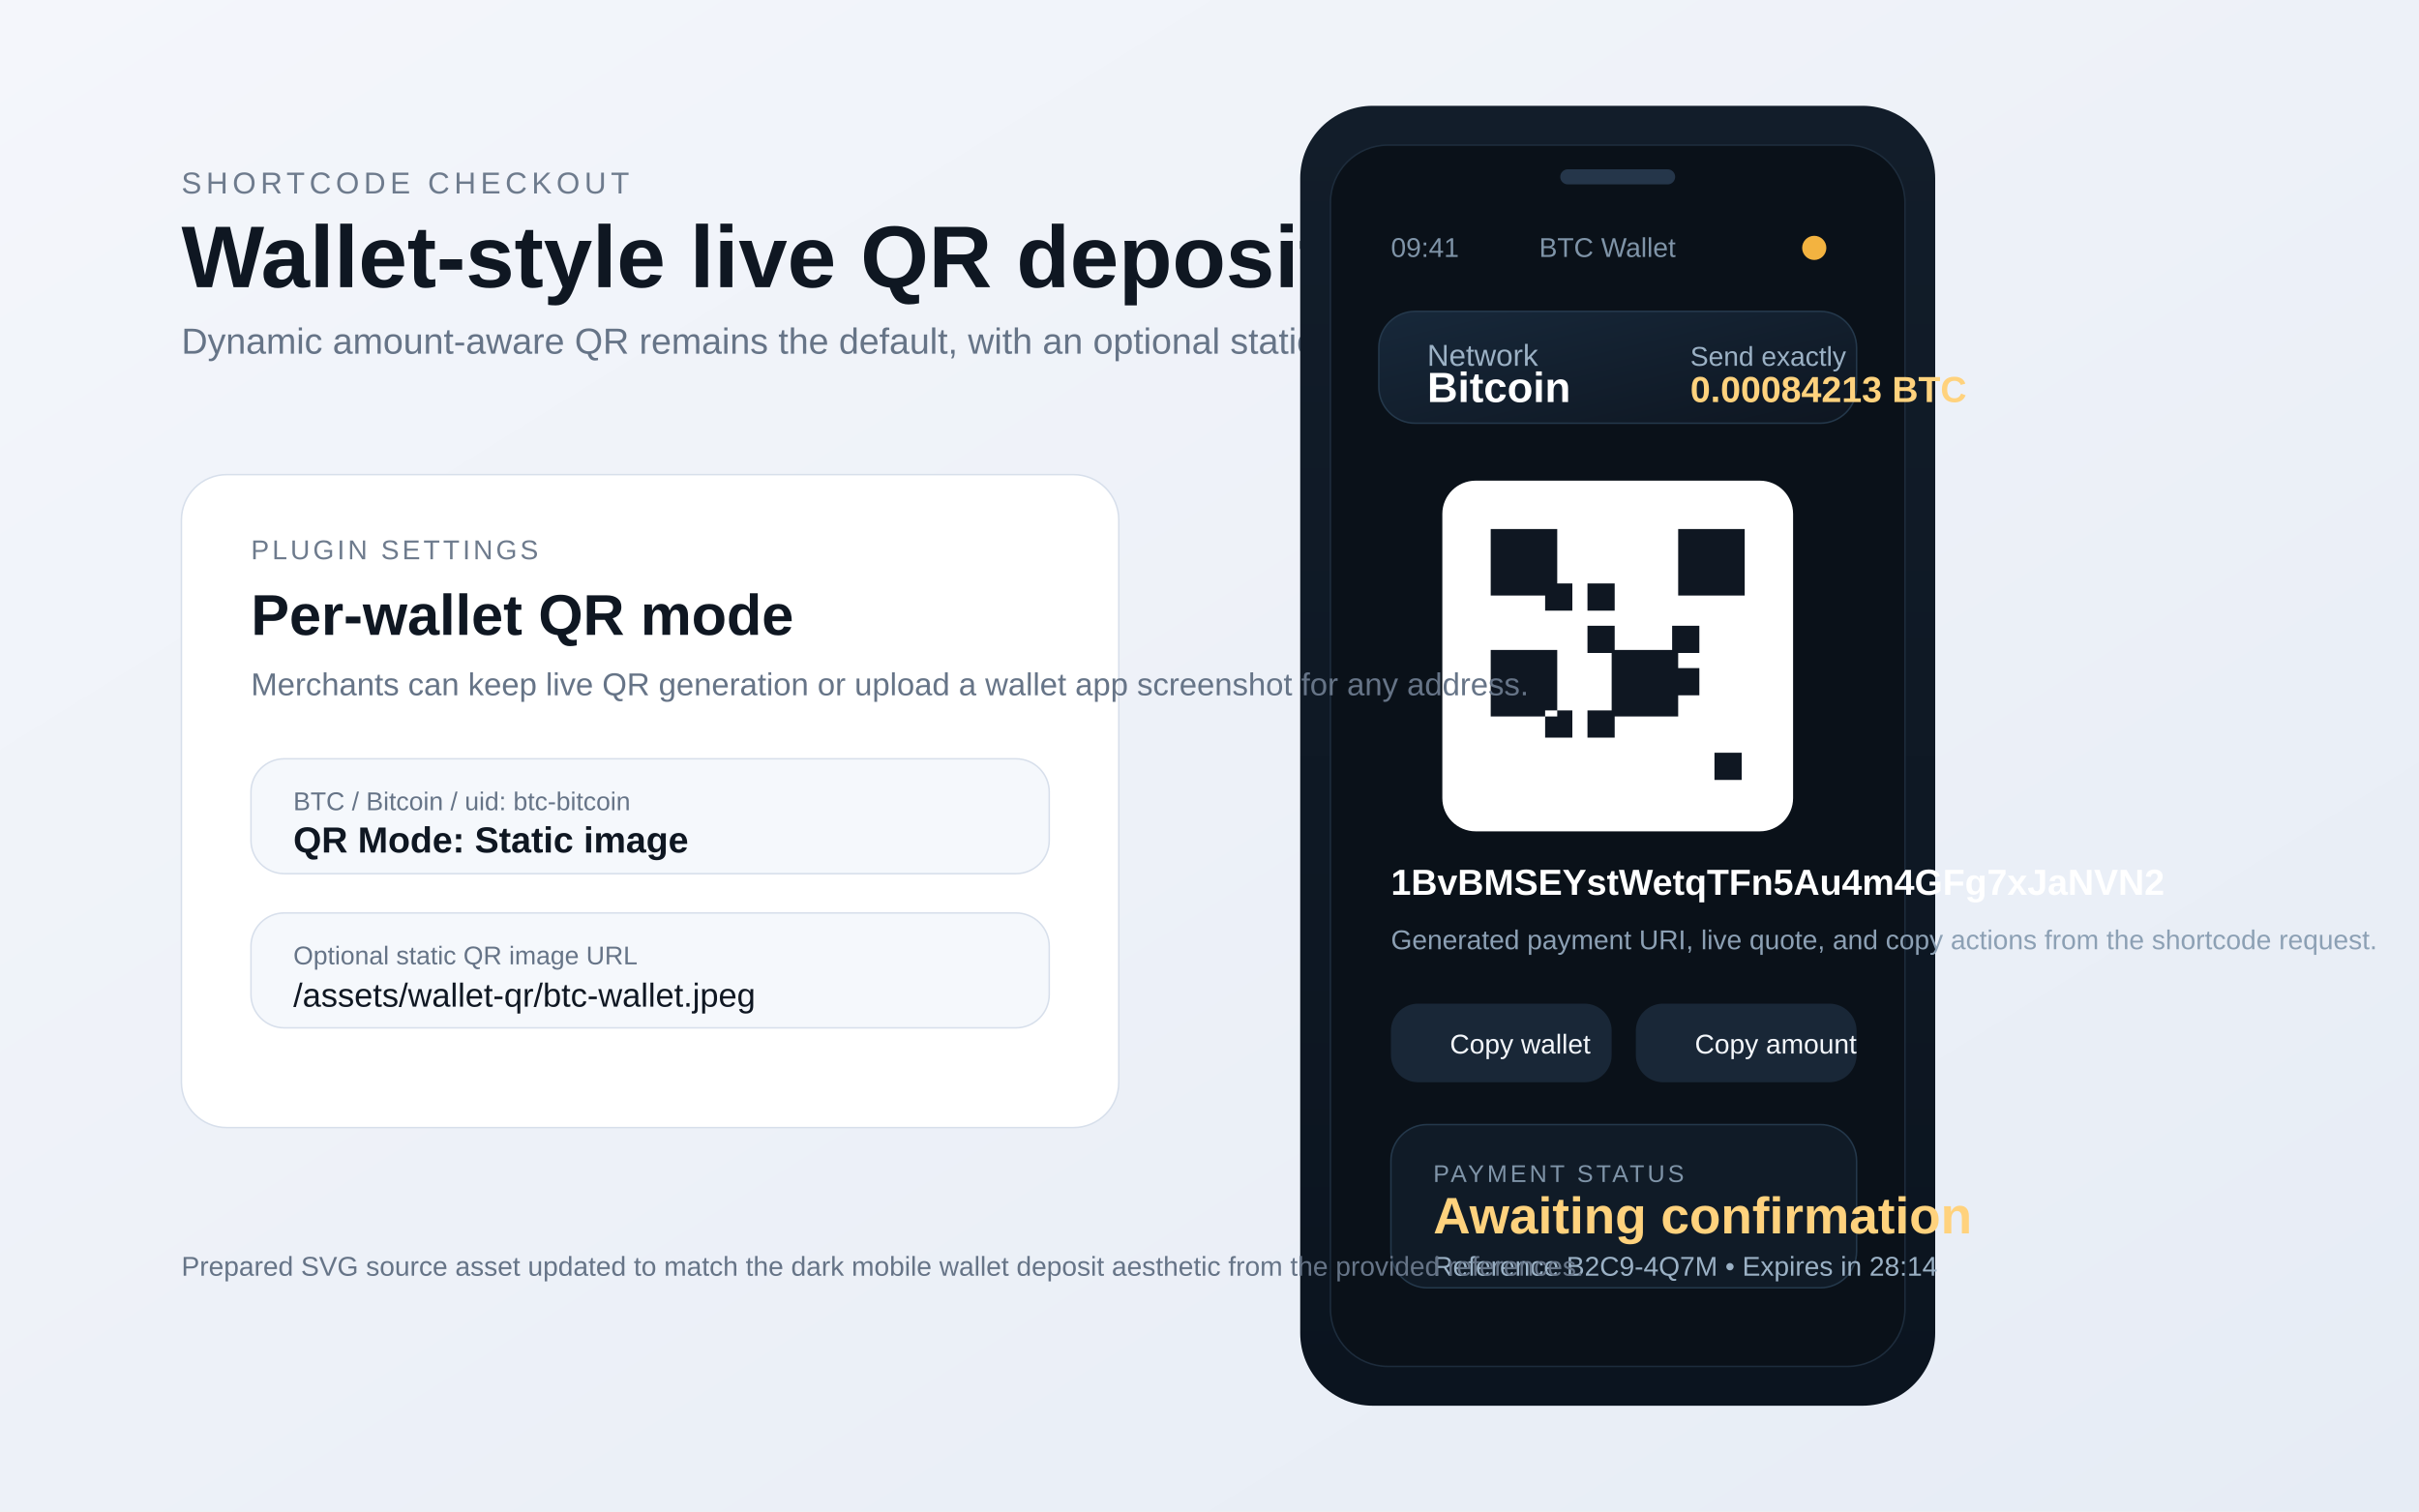
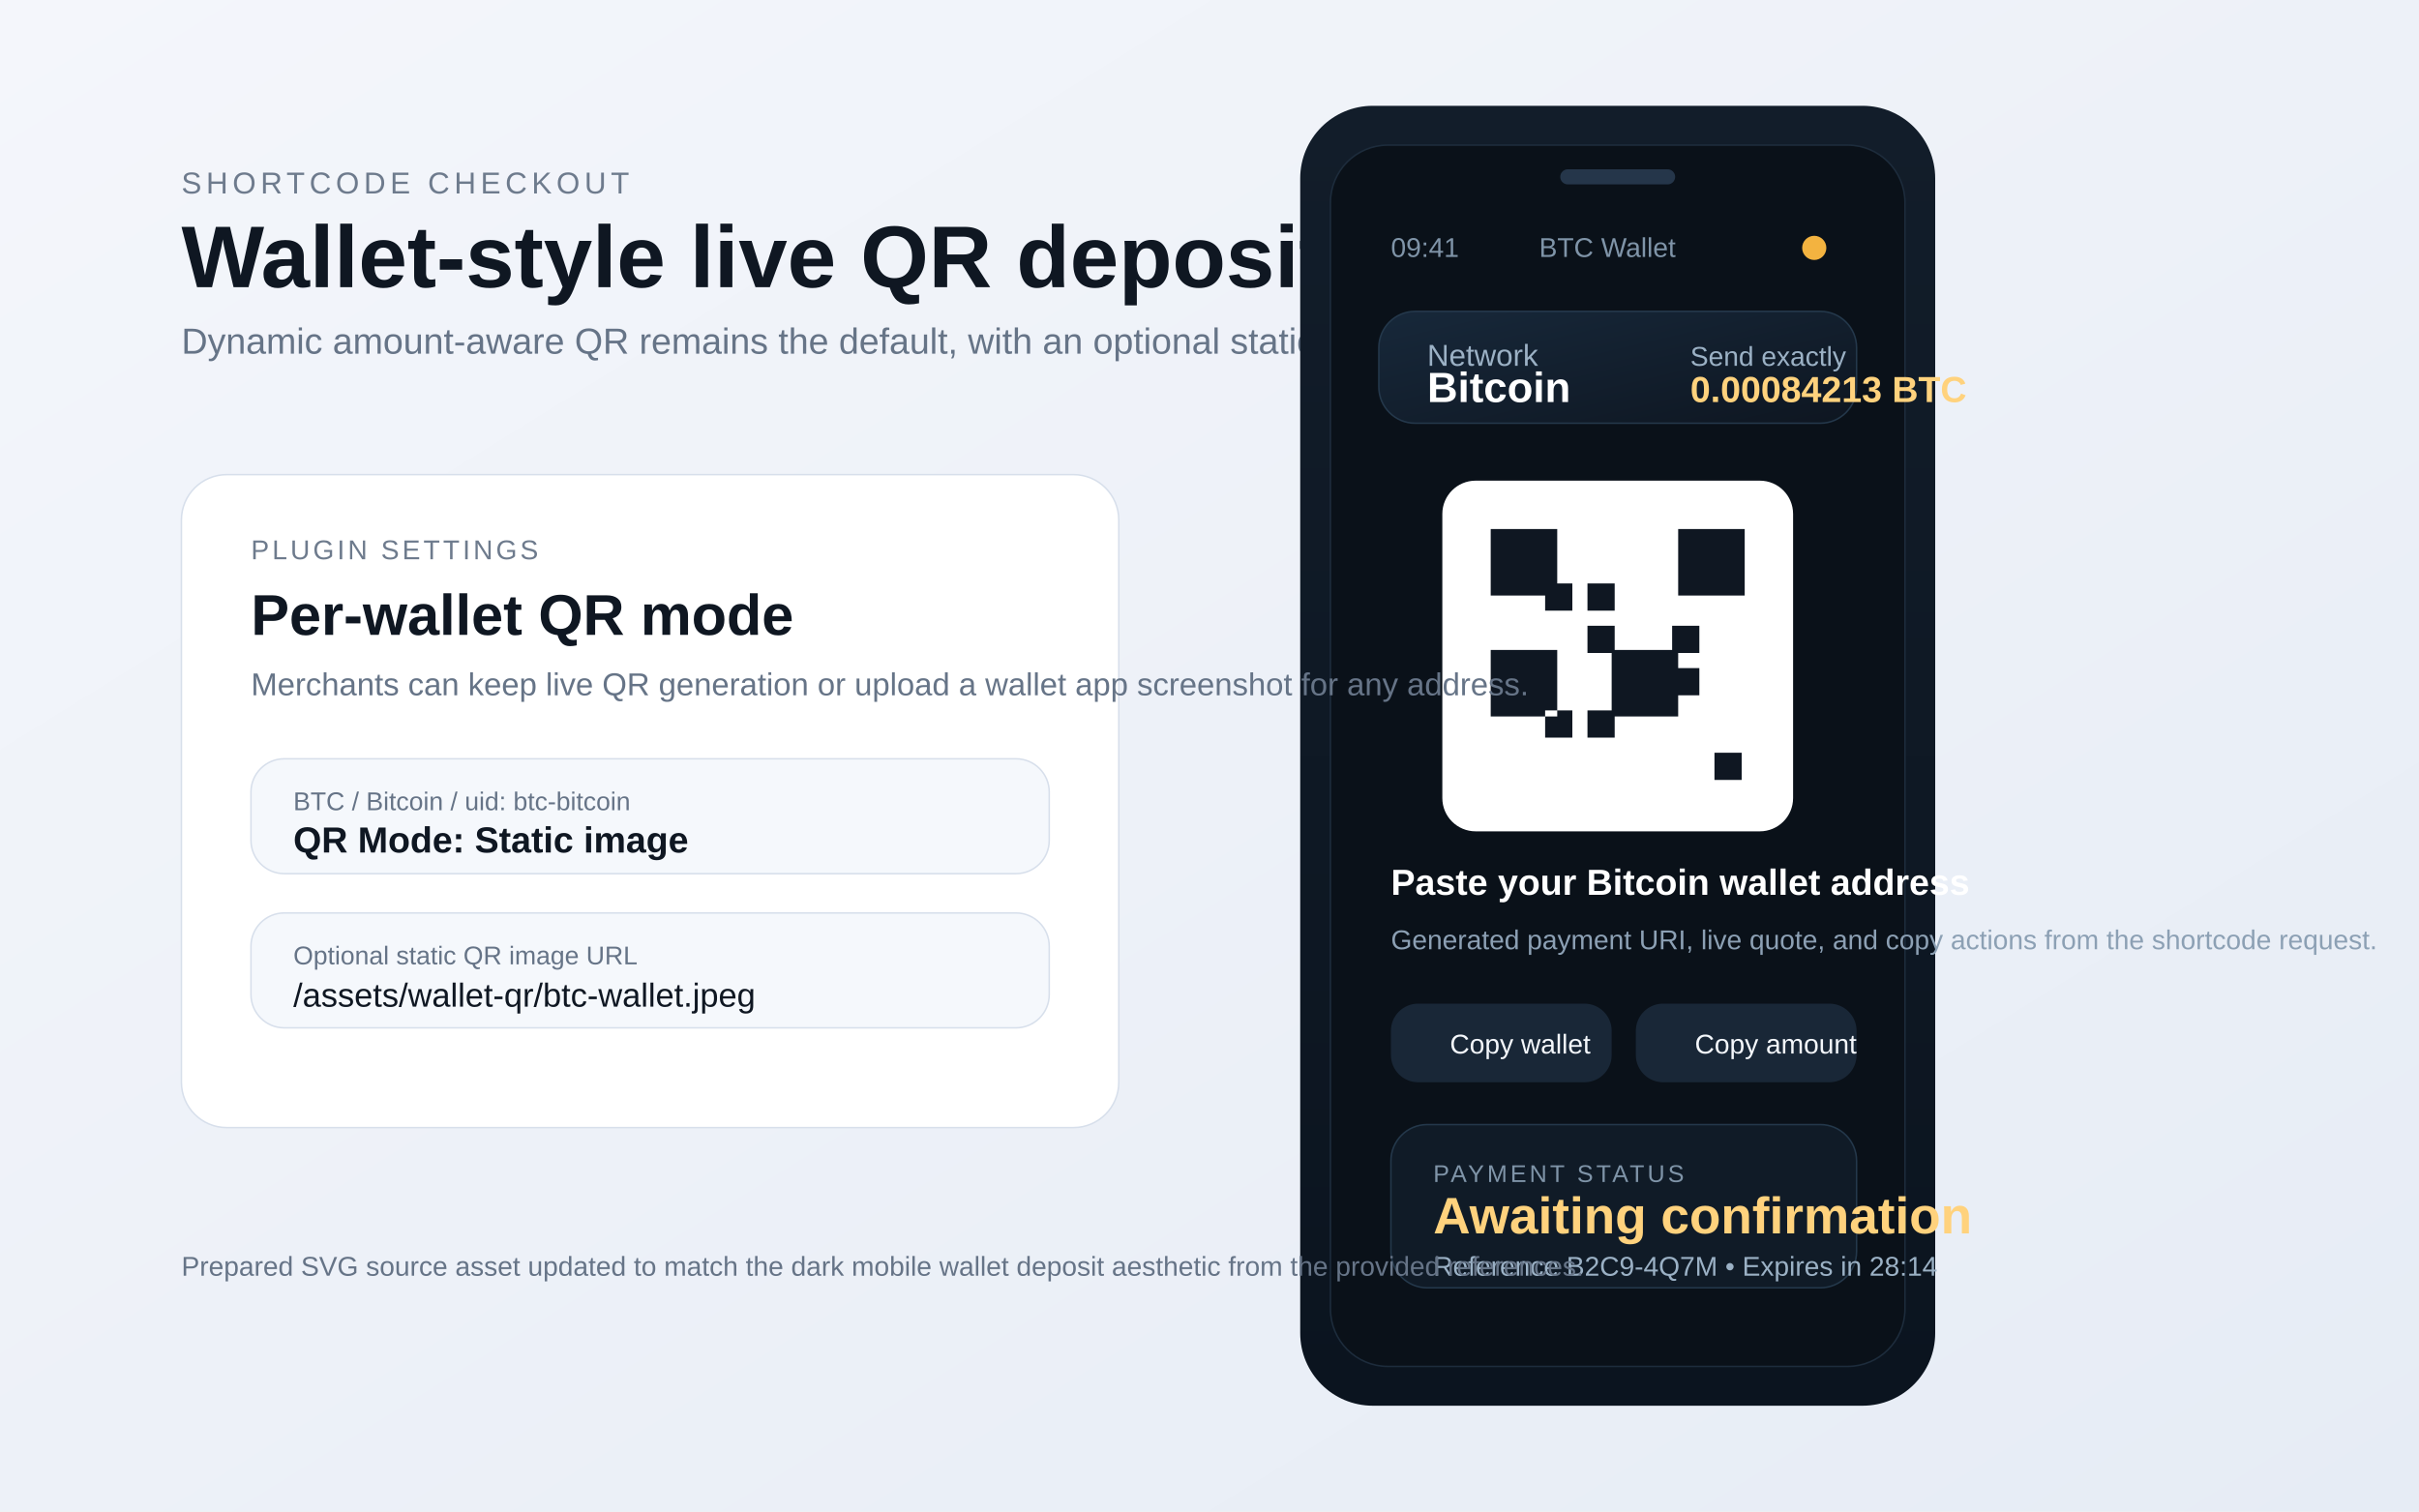
<svg xmlns="http://www.w3.org/2000/svg" width="1600" height="1000" viewBox="0 0 1600 1000" role="img" aria-labelledby="title desc">
  <defs>
    <linearGradient id="bg" x1="0" x2="1" y1="0" y2="1">
      <stop offset="0%" stop-color="#f4f6fb" />
      <stop offset="100%" stop-color="#e6ecf5" />
    </linearGradient>
    <linearGradient id="phone" x1="0" x2="0" y1="0" y2="1">
      <stop offset="0%" stop-color="#121d2a" />
      <stop offset="100%" stop-color="#0b141f" />
    </linearGradient>
    <linearGradient id="hero" x1="0" x2="1" y1="0" y2="1">
      <stop offset="0%" stop-color="#17283a" />
      <stop offset="100%" stop-color="#0e1621" />
    </linearGradient>
  </defs>
  <rect width="1600" height="1000" fill="url(#bg)" />
  <text x="120" y="128" font-size="20" font-family="Arial, sans-serif" fill="#6e7b8d" letter-spacing="3">SHORTCODE CHECKOUT</text>
  <text x="120" y="190" font-size="58" font-family="Arial, sans-serif" fill="#0f1722" font-weight="700">Wallet-style live QR deposit flow</text>
  <text x="120" y="234" font-size="24" font-family="Arial, sans-serif" fill="#667487">Dynamic amount-aware QR remains the default, with an optional static QR fallback per wallet.</text>
  <rect x="860" y="70" width="420" height="860" rx="48" fill="url(#phone)" />
  <rect x="880" y="96" width="380" height="808" rx="38" fill="#0a1119" stroke="#1d2c3c" />
  <rect x="1032" y="112" width="76" height="10" rx="5" fill="#25364a" />
  <text x="920" y="170" font-size="18" font-family="Arial, sans-serif" fill="#7f94a8">09:41</text>
  <text x="1018" y="170" font-size="18" font-family="Arial, sans-serif" fill="#7f94a8">BTC Wallet</text>
  <circle cx="1200" cy="164" r="8" fill="#f3b340" />
  <rect x="912" y="206" width="316" height="74" rx="24" fill="url(#hero)" stroke="#24384b" />
  <text x="944" y="242" font-size="20" font-family="Arial, sans-serif" fill="#9bb1c5">Network</text>
  <text x="944" y="266" font-size="28" font-family="Arial, sans-serif" fill="#ffffff" font-weight="700">Bitcoin</text>
  <text x="1118" y="242" font-size="18" font-family="Arial, sans-serif" fill="#9bb1c5">Send exactly</text>
  <text x="1118" y="266" font-size="24" font-family="Arial, sans-serif" fill="#ffd27d" font-weight="700">0.00084213 BTC</text>
  <rect x="954" y="318" width="232" height="232" rx="22" fill="#ffffff" />
  <path d="M986 350h44v44h-44zm124 0h44v44h-44zm-124 124h44v-44h-44zm124 0h-44v-44h44zm-88-88h18v18h-18zm28 0h18v18h-18zm0 28h18v18h-18zm28 28h18v18h-18zm-56 28h18v18h-18zm84-56h18v18h-18zm-56 56h18v18h-18zm84 28h18v18h-18zm-28-56h18v18h-18z" fill="#0f1722" />
-   <text x="920" y="592" font-size="24" font-family="Arial, sans-serif" fill="#ffffff" font-weight="700">1BvBMSEYstWetqTFn5Au4m4GFg7xJaNVN2</text>
+   <text x="920" y="592" font-size="24" font-family="Arial, sans-serif" fill="#ffffff" font-weight="700">Paste your Bitcoin wallet address</text>
  <text x="920" y="628" font-size="18" font-family="Arial, sans-serif" fill="#8ca0b4">Generated payment URI, live quote, and copy actions from the shortcode request.</text>
  <rect x="920" y="664" width="146" height="52" rx="18" fill="#192737" />
  <rect x="1082" y="664" width="146" height="52" rx="18" fill="#192737" />
  <text x="959" y="697" font-size="18" font-family="Arial, sans-serif" fill="#f4f7fb">Copy wallet</text>
  <text x="1121" y="697" font-size="18" font-family="Arial, sans-serif" fill="#f4f7fb">Copy amount</text>
  <rect x="920" y="744" width="308" height="108" rx="24" fill="#101b27" stroke="#24384b" />
  <text x="948" y="782" font-size="16" font-family="Arial, sans-serif" fill="#7f94a8" letter-spacing="2">PAYMENT STATUS</text>
  <text x="948" y="816" font-size="34" font-family="Arial, sans-serif" fill="#ffd27d" font-weight="700">Awaiting confirmation</text>
  <text x="948" y="844" font-size="18" font-family="Arial, sans-serif" fill="#9bb1c5">Reference B2C9-4Q7M • Expires in 28:14</text>
  <rect x="120" y="314" width="620" height="432" rx="30" fill="#ffffff" stroke="#d7dfeb" />
  <text x="166" y="370" font-size="18" font-family="Arial, sans-serif" fill="#6e7b8d" letter-spacing="2">PLUGIN SETTINGS</text>
  <text x="166" y="420" font-size="38" font-family="Arial, sans-serif" fill="#0f1722" font-weight="700">Per-wallet QR mode</text>
  <text x="166" y="460" font-size="21" font-family="Arial, sans-serif" fill="#667487">Merchants can keep live QR generation or upload a wallet app screenshot for any address.</text>
  <rect x="166" y="502" width="528" height="76" rx="22" fill="#f5f8fc" stroke="#d7dfeb" />
  <text x="194" y="536" font-size="17" font-family="Arial, sans-serif" fill="#667487">BTC / Bitcoin / uid: btc-bitcoin</text>
  <text x="194" y="564" font-size="24" font-family="Arial, sans-serif" fill="#0f1722" font-weight="700">QR Mode: Static image</text>
  <rect x="166" y="604" width="528" height="76" rx="22" fill="#f5f8fc" stroke="#d7dfeb" />
  <text x="194" y="638" font-size="17" font-family="Arial, sans-serif" fill="#667487">Optional static QR image URL</text>
  <text x="194" y="666" font-size="22" font-family="Arial, sans-serif" fill="#0f1722">/assets/wallet-qr/btc-wallet.jpeg</text>
  <text x="120" y="844" font-size="18" font-family="Arial, sans-serif" fill="#667487">Prepared SVG source asset updated to match the dark mobile wallet deposit aesthetic from the provided references.</text>
</svg>
